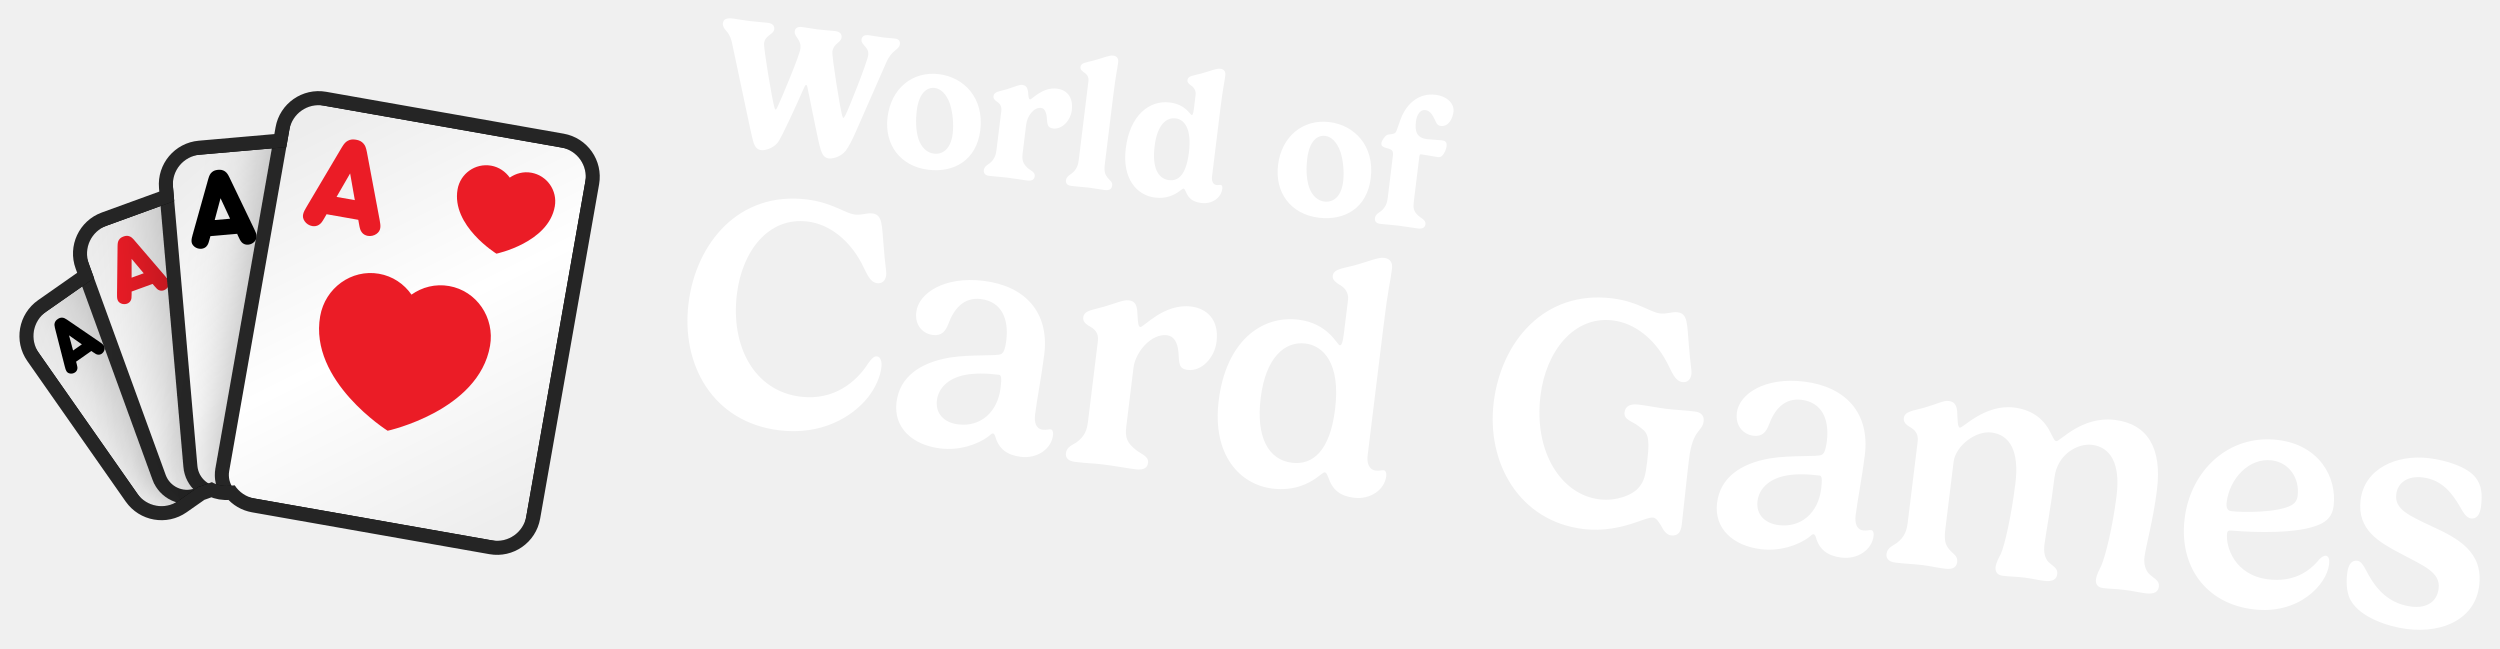
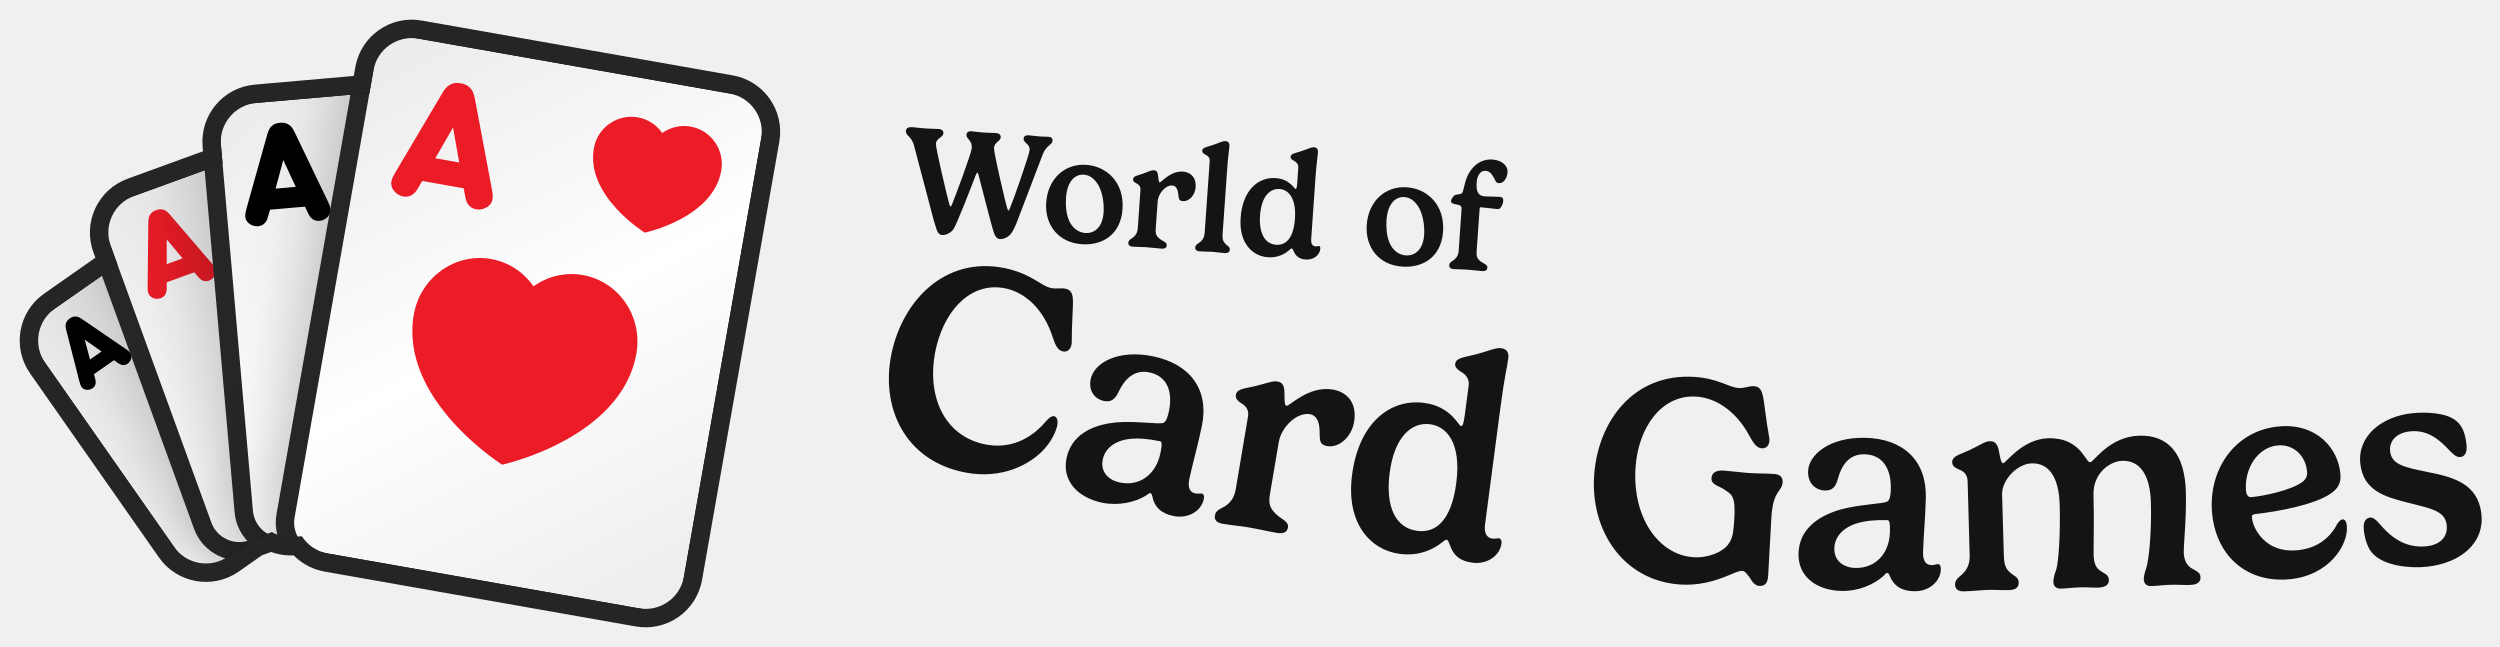
- <svg xmlns="http://www.w3.org/2000/svg" xmlns:xlink="http://www.w3.org/1999/xlink" viewBox="-3.94 -19.35 536.95 139.21" width="536.95" height="139.21">
+ <svg xmlns="http://www.w3.org/2000/svg" xmlns:xlink="http://www.w3.org/1999/xlink" viewBox="-3 -3 409.77 106" width="409.77" height="106">
  <defs>
    <rect id="path-1" x="0" y="0" width="5464" height="1280" />
    <rect id="path-3" x="0" y="0" width="1279.966" height="1280" />
    <path d="M654.667,7.381 L1041.451,230.691 C1067.755,245.877 1076.767,279.512 1061.581,305.816 L747.051,850.597 C731.865,876.902 698.23,885.914 671.926,870.727 L285.142,647.418 C271.344,639.451 262.304,626.408 259.019,612.01 L248.673,609.238 C237.588,606.268 228.207,600.115 221.247,592.027 L200.473,592.025 C198.498,592.025 196.547,591.921 194.626,591.718 L151.468,603.281 C122.13,611.142 91.974,593.731 84.112,564.393 L1.886,257.522 C-5.975,228.183 11.436,198.027 40.774,190.166 L145.477,162.11 L145.477,133.795 C145.477,103.422 170.1,78.799 200.473,78.799 L333.867,78.799 L340.716,53.24 C348.577,23.901 378.734,6.491 408.072,14.352 L563.147,55.903 L579.542,27.511 C594.728,1.207 628.363,-7.806 654.667,7.381 Z" id="path-5" />
    <filter x="-59.0%" y="-44.4%" width="218.0%" height="188.8%" filterUnits="objectBoundingBox" id="filter-7">
      <feOffset dx="0" dy="0" in="SourceAlpha" result="shadowOffsetOuter1" />
      <feGaussianBlur stdDeviation="64" in="shadowOffsetOuter1" result="shadowBlurOuter1" />
      <feColorMatrix values="0 0 0 0 0   0 0 0 0 0   0 0 0 0 0  0 0 0 0.32 0" type="matrix" in="shadowBlurOuter1" result="shadowMatrixOuter1" />
      <feMerge>
        <feMergeNode in="shadowMatrixOuter1" />
        <feMergeNode in="SourceGraphic" />
      </feMerge>
    </filter>
    <linearGradient x1="21.639%" y1="0%" x2="78.361%" y2="100%" id="linearGradient-8">
      <stop stop-color="#EDEDED" offset="0%" />
      <stop stop-color="#FFFFFF" offset="50.295%" />
      <stop stop-color="#EEEEEE" offset="100%" />
    </linearGradient>
    <filter x="-49.2%" y="-37.0%" width="198.3%" height="174.0%" filterUnits="objectBoundingBox" id="filter-9">
      <feOffset dx="0" dy="0" in="SourceAlpha" result="shadowOffsetOuter1" />
      <feGaussianBlur stdDeviation="64" in="shadowOffsetOuter1" result="shadowBlurOuter1" />
      <feColorMatrix values="0 0 0 0 0   0 0 0 0 0   0 0 0 0 0  0 0 0 0.32 0" type="matrix" in="shadowBlurOuter1" result="shadowMatrixOuter1" />
      <feMerge>
        <feMergeNode in="shadowMatrixOuter1" />
        <feMergeNode in="SourceGraphic" />
      </feMerge>
    </filter>
    <linearGradient x1="21.639%" y1="0%" x2="78.361%" y2="100%" id="linearGradient-10">
      <stop stop-color="#EDEDED" offset="0%" />
      <stop stop-color="#FFFFFF" offset="50.295%" />
      <stop stop-color="#EEEEEE" offset="100%" />
    </linearGradient>
    <filter x="-41.0%" y="-30.9%" width="181.9%" height="161.7%" filterUnits="objectBoundingBox" id="filter-11">
      <feOffset dx="0" dy="0" in="SourceAlpha" result="shadowOffsetOuter1" />
      <feGaussianBlur stdDeviation="64" in="shadowOffsetOuter1" result="shadowBlurOuter1" />
      <feColorMatrix values="0 0 0 0 0   0 0 0 0 0   0 0 0 0 0  0 0 0 0.32 0" type="matrix" in="shadowBlurOuter1" result="shadowMatrixOuter1" />
      <feMerge>
        <feMergeNode in="shadowMatrixOuter1" />
        <feMergeNode in="SourceGraphic" />
      </feMerge>
    </filter>
    <linearGradient x1="21.639%" y1="0%" x2="78.361%" y2="100%" id="linearGradient-12">
      <stop stop-color="#EDEDED" offset="0%" />
      <stop stop-color="#FFFFFF" offset="50.295%" />
      <stop stop-color="#EEEEEE" offset="100%" />
    </linearGradient>
    <filter x="-34.1%" y="-25.7%" width="168.3%" height="151.4%" filterUnits="objectBoundingBox" id="filter-13">
      <feOffset dx="0" dy="0" in="SourceAlpha" result="shadowOffsetOuter1" />
      <feGaussianBlur stdDeviation="64" in="shadowOffsetOuter1" result="shadowBlurOuter1" />
      <feColorMatrix values="0 0 0 0 0   0 0 0 0 0   0 0 0 0 0  0 0 0 0.32 0" type="matrix" in="shadowBlurOuter1" result="shadowMatrixOuter1" />
      <feMerge>
        <feMergeNode in="shadowMatrixOuter1" />
        <feMergeNode in="SourceGraphic" />
      </feMerge>
    </filter>
    <linearGradient x1="21.639%" y1="0%" x2="78.361%" y2="100%" id="linearGradient-14">
      <stop stop-color="#EDEDED" offset="0%" />
      <stop stop-color="#FFFFFF" offset="50.295%" />
      <stop stop-color="#EEEEEE" offset="100%" />
    </linearGradient>
  </defs>
  <g transform="translate(-11.594,-23.478) scale(0.11594)">
    <mask id="mask-4" fill="white">
      <use xlink:href="#path-3" />
    </mask>
    <g id="Mask" />
    <g id="Group" stroke-width="1" fill-rule="evenodd" mask="url(#mask-4)">
      <g transform="translate(700.504, 678.0126) rotate(-20) translate(-700.504, -678.0126)translate(166.0272, 238.9585)">
        <g transform="translate(-0, -0)">
          <mask id="mask-6" fill="white">
            <use xlink:href="#path-5" />
          </mask>
          <path stroke="#252525" stroke-width="26" d="M661.167,-3.877 L1047.951,219.432 C1080.473,238.209 1091.616,279.794 1072.839,312.316 L758.31,857.097 C739.533,889.619 697.948,900.762 665.426,881.986 L278.642,658.676 C264.448,650.481 253.966,637.684 248.632,622.685 L245.308,621.795 C234.009,618.767 223.884,612.979 215.705,605.026 L200.473,605.025 C198.91,605.025 197.353,604.972 195.803,604.861 L154.833,615.838 C118.559,625.557 81.275,604.031 71.555,567.758 L-10.671,260.886 C-20.39,224.613 1.136,187.328 37.41,177.609 L132.477,152.135 L132.477,133.795 C132.477,96.242 162.92,65.799 200.473,65.799 L323.892,65.799 L328.159,49.875 C337.879,13.602 375.163,-7.925 411.436,1.795 L556.877,40.764 L568.283,21.011 C587.06,-11.511 628.645,-22.654 661.167,-3.877 Z" />
          <g mask="url(#mask-6)">
            <g transform="translate(-12.346, -20.1207)">
              <g id="small_spade_1" filter="url(#filter-7)" transform="translate(210.9129, 389.3938) rotate(-15) translate(-210.9129, -389.3938)translate(49.8576, 175.5497)">
                <rect id="Background" stroke="#252525" stroke-width="26" fill="url(#linearGradient-8)" x="-13" y="-13" width="348.11" height="453.688" rx="54.996" />
                <path d="M243.897,27.593 C243.897,27.593 294.439,46.921 294.501,83.212 C294.501,98.995 281.209,111.813 264.79,111.831 C259.556,111.836 254.629,110.478 250.35,108.157 L256.538,128.766 L231.229,128.766 L237.404,108.197 C233.153,110.517 228.26,111.881 223.047,111.892 C206.62,111.901 193.284,99.118 193.266,83.326 C193.205,47.045 243.897,27.593 243.897,27.593 Z" id="Spade-small" fill="#000000" />
                <path d="M24.778,103.856 L51.007,34.253 C52.733,29.769 54.044,27.838 56.046,26.251 C58.462,24.32 61.015,23.561 64.605,23.561 C68.194,23.561 70.748,24.32 73.164,26.251 C75.165,27.838 76.477,29.769 78.202,34.253 L104.431,103.856 C106.709,109.926 108.228,114.686 103.603,119.308 C101.463,121.446 98.219,122.895 94.906,122.895 C92.214,122.895 89.798,121.998 88.073,120.412 C86.002,118.549 85.105,116.687 83.31,111.72 L81.861,107.719 L47.349,107.719 L45.899,111.72 C44.105,116.687 43.207,118.549 41.137,120.412 C39.411,121.998 36.995,122.895 34.303,122.895 C30.99,122.895 27.746,121.446 25.606,119.308 C20.982,114.686 22.5,109.926 24.778,103.856 Z M74.544,87.576 L64.605,60.259 L54.665,87.576 L74.544,87.576 Z" id="A" fill="#000000" />
              </g>
              <g id="small_diamond_1" filter="url(#filter-9)" transform="translate(351.0898, 355.5329) rotate(-360) translate(-351.0898, -355.5329)translate(157.8235, 98.9199)">
                <rect id="Background" stroke="#252525" stroke-width="26" fill="url(#linearGradient-10)" x="-13" y="-13" width="412.533" height="539.226" rx="54.996" />
                <polygon id="Diamond-small" fill="#EB1B28" points="300.954 22.074 353.401 93.826 300.954 165.557 248.485 93.826" />
                <path d="M29.802,125.878 L61.277,42.355 C63.348,36.974 64.921,34.657 67.323,32.753 C70.222,30.435 73.287,29.524 77.594,29.524 C81.901,29.524 84.966,30.435 87.865,32.753 C90.267,34.657 91.841,36.974 93.911,42.355 L125.386,125.878 C128.119,133.163 129.942,138.875 124.392,144.421 C121.824,146.987 117.932,148.725 113.956,148.725 C110.725,148.725 107.826,147.649 105.756,145.745 C103.271,143.51 102.194,141.275 100.041,135.315 L98.301,130.514 L56.887,130.514 L55.148,135.315 C52.994,141.275 51.917,143.51 49.432,145.745 C47.362,147.649 44.463,148.725 41.232,148.725 C37.257,148.725 33.364,146.987 30.796,144.421 C25.247,138.875 27.069,133.163 29.802,125.878 Z M89.521,106.343 L77.594,73.562 L65.667,106.343 L89.521,106.343 Z" id="A" fill="#EB1B28" />
              </g>
              <g id="small_clover_1" filter="url(#filter-11)" transform="translate(511.6136, 377.7066) rotate(-345) translate(-511.6136, -377.7066)translate(279.6941, 69.771)">
                <rect id="Background" stroke="#252525" stroke-width="26" fill="url(#linearGradient-12)" x="-13" y="-13" width="489.839" height="641.871" rx="54.996" />
                <path d="M347.866,39.734 C367.599,39.734 383.595,55.536 383.595,75.06 C383.595,84.425 379.905,92.946 373.883,99.274 C378.307,97.333 383.203,96.253 388.353,96.253 C408.072,96.253 424.081,112.082 424.081,131.58 C424.081,151.104 408.072,166.919 388.353,166.919 C372.39,166.919 358.858,156.556 354.282,142.251 C354.334,142.684 354.408,143.092 354.506,143.474 C358.945,160.826 367.798,185.424 367.798,185.424 L328,185.424 C328,185.424 336.827,160.734 341.253,143.474 C341.354,143.079 341.428,142.656 341.479,142.206 C336.916,156.534 323.372,166.919 307.393,166.919 C287.646,166.919 271.677,151.104 271.677,131.58 C271.677,112.082 287.646,96.253 307.393,96.253 C312.539,96.253 317.432,97.331 321.855,99.271 C315.837,92.944 312.15,84.424 312.15,75.06 C312.15,55.536 328.133,39.734 347.866,39.734 Z" id="Clover-small" fill="#000000" />
                <path d="M28.576,146.475 L66.345,46.247 C68.83,39.79 70.719,37.009 73.601,34.724 C77.08,31.943 80.758,30.85 85.926,30.85 C91.095,30.85 94.772,31.943 98.251,34.724 C101.133,37.009 103.022,39.79 105.507,46.247 L143.276,146.475 C146.556,155.216 148.743,162.07 142.084,168.726 C139.003,171.805 134.331,173.891 129.56,173.891 C125.684,173.891 122.205,172.6 119.72,170.315 C116.738,167.633 115.446,164.951 112.862,157.799 L110.775,152.038 L61.078,152.038 L58.99,157.799 C56.406,164.951 55.114,167.633 52.132,170.315 C49.647,172.6 46.168,173.891 42.292,173.891 C37.521,173.891 32.85,171.805 29.768,168.726 C23.109,162.07 25.296,155.216 28.576,146.475 Z M100.239,123.032 L85.926,83.696 L71.613,123.032 L100.239,123.032 Z" id="A" fill="#000000" />
              </g>
              <g id="small_heart_1" filter="url(#filter-13)" transform="translate(675.6425, 459.1748) rotate(-330) translate(-675.6425, -459.1748)translate(397.3371, 89.6494)">
                <rect id="Background" stroke="#252525" stroke-width="26" fill="url(#linearGradient-14)" x="-13" y="-13" width="582.611" height="765.051" rx="54.996" />
                <path d="M341.635,288.824 C315.976,288.845 292.736,299.456 275.815,316.611 C258.851,299.507 235.579,288.948 209.909,288.989 C158.08,289.041 116.117,332.207 116.16,385.365 C116.309,507.485 276.113,572.616 276.113,572.616 C276.113,572.616 435.789,507.092 435.619,384.932 C435.544,331.774 393.497,288.752 341.635,288.824" id="Heart-big" fill="#EB1B28" />
                <path d="M417.458,71.521 C407.751,61.933 394.392,55.711 379.689,55.711 C350.027,55.745 325.983,79.908 326.015,109.677 C326.095,178.084 417.593,214.563 417.593,214.563 C417.593,214.563 508.981,177.883 508.901,109.459 C508.854,79.674 484.777,55.594 455.084,55.627 C440.412,55.627 427.165,61.899 417.458,71.521 Z" id="Heart-small" fill="#EB1B28" />
                <path d="M56.059,190.564 L101.383,70.289 C104.365,62.541 106.631,59.203 110.09,56.462 C114.264,53.124 118.677,51.813 124.88,51.813 C131.082,51.813 135.495,53.124 139.67,56.462 C143.129,59.203 145.395,62.541 148.377,70.289 L193.701,190.564 C197.637,201.054 200.261,209.278 192.269,217.265 C188.572,220.96 182.966,223.464 177.241,223.464 C172.589,223.464 168.415,221.914 165.433,219.172 C161.855,215.954 160.304,212.735 157.203,204.153 L154.698,197.239 L95.061,197.239 L92.556,204.153 C89.455,212.735 87.905,215.954 84.327,219.172 C81.345,221.914 77.17,223.464 72.518,223.464 C66.793,223.464 61.187,220.96 57.49,217.265 C49.499,209.278 52.123,201.054 56.059,190.564 Z M142.055,162.432 L124.88,115.228 L107.704,162.432 L142.055,162.432 Z" id="A" fill="#EB1B28" />
              </g>
            </g>
          </g>
        </g>
      </g>
    </g>
  </g>
-   <path fill="#ffffff" d="M168.66 -0.3C168.88 -0.83 169.07 -1.14 169.21 -1.12C169.31 -1.11 169.42 -0.94 169.48 -0.58C170.14 2.36 171.74 11.04 172.35 12.85C172.69 13.9 173.12 14.57 174.08 14.68C174.66 14.76 176.55 14.49 177.71 13.02C178.32 12.23 179.23 10.46 179.87 8.96L186.39 -5.88C187.61 -8.75 189.18 -8.56 189.34 -9.88C189.43 -10.54 189.05 -10.98 188.29 -11.07C187.51 -11.17 186.74 -11.18 185.96 -11.28C185.11 -11.38 183.45 -11.69 182.69 -11.78C181.58 -11.92 181.17 -11.47 181.1 -10.85C180.95 -9.67 182.76 -9.27 182.54 -7.52C182.38 -6.16 178.51 3.65 177.65 5.36C177.44 5.75 177.29 5.98 177.2 5.97C177.12 5.96 177.04 5.8 176.94 5.47C176.46 3.79 174.71 -7.22 174.84 -8.27C175.06 -10.01 176.67 -10.15 176.81 -11.3C176.91 -12.1 176.38 -12.56 175.4 -12.68C174.39 -12.8 173.18 -12.85 171.62 -13.04C170.77 -13.15 169.11 -13.45 168.33 -13.54C167.24 -13.68 166.83 -13.23 166.75 -12.61C166.61 -11.43 168.22 -10.89 167.97 -8.89C167.79 -7.41 163.78 2.13 163.04 3.64C162.93 3.9 162.76 4.2 162.64 4.18C162.56 4.18 162.47 3.99 162.41 3.78C161.88 2.04 160.04 -9.04 160.17 -10.05C160.39 -11.84 162.21 -11.89 162.35 -13.07C162.44 -13.79 162.01 -14.32 160.98 -14.45C159.95 -14.57 158.54 -14.65 156.93 -14.85C155.29 -15.05 154.49 -15.24 153.56 -15.36C152.16 -15.53 151.44 -15.3 151.32 -14.31C151.24 -13.69 151.7 -13.1 152.05 -12.72C152.85 -11.81 153.14 -10.87 153.31 -10L157.16 8.17C157.43 9.48 157.81 10.91 157.85 11.07C158.15 12.12 158.62 12.79 159.58 12.9C160.14 12.97 161.97 12.7 163.14 11.23C163.93 10.2 167.12 3.22 168.66 -0.3ZM196.83 -0.46C198.15 -0.29 199.37 0.88 200.11 3.02C200.69 4.85 200.92 7.37 200.68 9.35C200.26 12.77 198.42 13.87 196.64 13.65C195.26 13.48 193.98 12.43 193.33 10.5C192.73 8.63 192.73 6.28 192.95 4.47C193.42 0.61 195.14 -0.66 196.83 -0.46ZM186.69 5.8C185.97 11.65 189.36 16.36 195.44 17.11C200.9 17.78 205.81 15.11 206.61 8.6C207.45 1.7 203.11 -2.76 197.73 -3.42C192.07 -4.12 187.45 -0.37 186.69 5.8ZM219.68 3.83C220.36 3.91 220.78 4.66 220.89 5.91C221.01 7.29 220.97 8.09 222.26 8.25C224.18 8.49 226 6.5 226.26 4.36C226.64 1.27 224.97 -0.08 223.07 -0.31C219.94 -0.7 217.71 2.05 217.28 2C216.95 1.96 216.93 1.14 216.87 0.37C216.72 -0.66 216.35 -1.02 215.63 -1.11C214.95 -1.19 214.37 -0.83 212.34 -0.19C210.79 0.27 209.56 0.3 209.44 1.29C209.37 1.81 209.69 2.11 210.07 2.41C210.62 2.74 211.26 3.29 211.13 4.42L210.09 12.81C209.97 13.8 209.73 14.8 208.66 15.69C208.24 16.02 207.47 16.36 207.37 17.19C207.3 17.78 207.55 18.3 208.5 18.42C210.15 18.62 210.98 18.62 212.3 18.79C214.23 19.02 215.53 19.28 216.66 19.42C217.81 19.56 218.22 19.14 218.3 18.48C218.41 17.58 217.32 17.25 216.74 16.69C215.75 15.74 215.52 15.06 215.71 13.52L216.46 7.42C216.69 5.53 218.13 3.64 219.68 3.83ZM236.22 -5.98C236.32 -6.87 235.89 -7.32 235.13 -7.41C234.27 -7.52 233.03 -6.9 231.04 -6.38C229.46 -5.94 228.24 -5.91 228.12 -4.98C228.06 -4.45 228.42 -4.15 228.79 -3.87C229.34 -3.53 229.96 -2.94 229.84 -1.97L227.76 14.98C227.64 15.97 227.4 16.97 226.3 17.86C225.91 18.19 225.12 18.52 225.01 19.36C224.94 19.94 225.19 20.47 226.15 20.58C227.55 20.76 228.67 20.8 229.95 20.95C230.96 21.08 232.29 21.34 233.3 21.46C234.43 21.6 234.85 21.18 234.93 20.52C235.04 19.64 234.4 19.43 233.91 18.77C233.4 18.1 233.16 17.48 233.35 15.94L235.14 1.37C235.76 -3.71 235.96 -3.92 236.22 -5.98ZM247.15 19.34C244.74 19.04 243.49 16.58 244.04 12.11C244.61 7.44 246.54 5.83 248.58 6.08C250.35 6.29 252.06 8.14 251.42 13.37C250.82 18.25 249.12 19.58 247.15 19.34ZM254.11 24.25C256.34 24.53 258.34 23.2 258.59 21.15C258.65 20.71 258.49 20.39 258.27 20.37C258 20.33 257.77 20.44 257.36 20.39C256.51 20.29 256.28 19.39 256.37 18.63L258.15 4.19C258.77 -0.88 258.97 -1.09 259.23 -3.15C259.34 -4.05 258.9 -4.49 258.14 -4.59C257.29 -4.69 256.01 -4.08 254.03 -3.55C252.44 -3.12 251.21 -3.09 251.1 -2.16C251.03 -1.63 251.43 -1.33 251.81 -1.04C252.36 -0.7 252.98 -0.01 252.85 1.04L252.51 3.84C252.35 5.14 252.2 5.4 252.01 5.37C251.69 5.33 250.75 3.09 247.31 2.66C242.86 2.12 238.72 5.46 237.85 12.53C237.05 19.06 240.24 22.61 244.15 23.09C246.67 23.4 248.35 22.46 249.3 21.77C249.8 21.42 250.09 21.14 250.26 21.16C250.5 21.19 250.58 21.51 250.75 21.83C251.39 23.37 252.36 24.04 254.11 24.25ZM280.7 9.84C282.02 10 283.23 11.18 283.98 13.32C284.56 15.15 284.79 17.66 284.54 19.65C284.12 23.07 282.29 24.16 280.5 23.94C279.12 23.77 277.85 22.73 277.2 20.8C276.6 18.93 276.59 16.58 276.82 14.77C277.29 10.9 279 9.63 280.7 9.84ZM270.56 16.09C269.84 21.94 273.22 26.66 279.31 27.41C284.77 28.08 289.68 25.41 290.47 18.89C291.32 11.99 286.98 7.53 281.59 6.87C275.94 6.18 271.31 9.93 270.56 16.09ZM300.91 14.24C300.96 13.81 301.15 13.77 301.26 13.79C301.92 13.87 304.39 14.33 304.86 14.39C305.23 14.43 305.49 14.35 305.67 14.21C306.28 13.75 306.69 12.68 306.76 12.04C306.87 11.14 306.4 10.87 305.77 10.79C305.27 10.73 303.23 10.62 302.53 10.53C300.31 10.26 299.92 8.83 300.18 6.73C300.35 5.31 301.08 4.16 302.19 4.29C303.3 4.43 303.77 5.45 304.26 6.4C304.54 7.01 304.7 7.6 305.5 7.7C307.19 7.91 308.07 6.1 308.24 4.66C308.44 3.09 307.09 1.34 304.37 1.01C300.91 0.58 298.47 2.77 297.22 5.44C296.57 6.84 296.1 8.89 295.73 9.18C295.17 9.59 294.42 9.42 293.94 9.65C293.49 9.91 292.83 10.82 292.75 11.42C292.67 12.14 293.33 12.32 294.42 12.61C295.03 12.81 295.34 13.16 295.24 13.96L294.12 23.13C294 24.12 293.74 25.11 292.66 26.01C292.24 26.33 291.47 26.67 291.37 27.51C291.3 28.09 291.55 28.61 292.5 28.73C293.88 28.9 295.04 28.94 296.3 29.1C298.25 29.34 299.46 29.59 300.57 29.72C301.71 29.86 302.14 29.44 302.22 28.78C302.33 27.89 301.24 27.5 300.65 26.95C299.66 26 299.54 25.37 299.73 23.84Z" />
-   <path fill="#ffffff" d="M143.94 45.81C142.32 58.96 149.12 71.31 163.42 73.07C172.41 74.17 179.05 70.3 182.5 65.97C184.18 63.82 185.14 61.47 185.37 59.52C185.49 58.55 185.3 57.3 184.43 57.19C183.73 57.1 183.11 57.87 182.51 58.72C180.07 62.54 175.29 66.74 168 65.85C158.08 64.63 152.95 55.05 154.33 43.81C155.47 34.54 161.12 27.2 169.52 28.23C174.24 28.81 178.47 32.22 181.11 37.19C182.22 39.3 182.82 41.28 184.49 41.48C185.39 41.59 186.23 41.06 186.39 39.78C186.5 38.88 186.15 37.71 185.84 33.37C185.45 29.09 185.66 26.76 183.44 26.49C182.23 26.34 181.13 26.91 179.68 26.73C177.42 26.45 174.88 24.17 169.36 23.49C154.79 21.7 145.53 32.82 143.94 45.81ZM210.97 63.94C210.32 69.25 206.59 72.38 201.87 71.8C198.88 71.44 196.94 69.51 197.29 66.63C197.59 64.16 199.52 61.93 203.35 61.17C205.41 60.79 207.77 60.79 210.65 61.15C211.1 61.2 211.23 61.85 210.97 63.94ZM200.04 57.45C193.67 58.54 189.28 61.59 188.61 67.04C187.93 72.59 192.13 76.24 197.99 76.96C201.95 77.45 205.9 76.24 208.43 74.33C208.74 74.09 209.07 73.71 209.31 73.74C209.56 73.77 209.73 74.07 209.83 74.4C210.56 77.06 212.37 78.41 215.32 78.77C218.79 79.2 221.86 77.11 222.23 74.13C222.33 73.33 222.03 72.9 221.75 72.87C221.23 72.81 220.85 73.04 220.01 72.94C218.49 72.75 218.18 71.23 218.37 69.71C218.76 66.55 219.79 61.25 220.35 56.74C221.45 47.75 216.27 42.07 207.31 40.97C198.81 39.93 193.35 43.66 192.86 47.65C192.48 50.71 194.46 52.36 196.41 52.6C198.31 52.83 199.15 51.81 199.77 50.16C200.93 47.06 203.01 44.43 206.72 44.88C211.31 45.45 212.74 49.29 212.19 53.76C211.92 55.95 211.5 56.46 211.09 56.69C210.18 57.18 204.71 56.72 200.04 57.45ZM246.71 52.65C248.2 52.83 249.02 54.23 249.17 56.4C249.36 58.61 249.14 59.85 251.15 60.1C254.17 60.47 256.93 57.46 257.35 54.06C257.96 49.13 255.06 46.87 251.91 46.49C246.04 45.76 241.7 50.97 240.97 50.89C240.38 50.81 240.46 49.03 240.31 47.35C240.15 45.82 239.58 45.29 238.5 45.16C237.36 45.02 236.15 45.64 233.12 46.54C230.75 47.23 228.91 47.29 228.72 48.82C228.62 49.65 229.19 50.18 229.87 50.61C231.03 51.21 232.09 52.05 231.87 53.85L229.74 71.17C229.53 72.94 229.07 74.4 227.18 75.72C226.45 76.19 225.16 76.64 225 77.95C224.89 78.82 225.29 79.65 226.95 79.85C229.83 80.2 230.76 80.14 232.91 80.4C235.86 80.77 238.16 81.23 240 81.45C241.88 81.68 242.52 81.02 242.64 80.02C242.82 78.59 240.94 78.08 239.96 77.22C238.19 75.8 237.66 74.68 237.96 72.29L239.51 59.65C239.94 56.15 243.41 52.24 246.71 52.65ZM273.54 80.04C268.33 79.4 265.82 74.3 266.83 66.14C267.9 57.36 272.06 53.89 276.44 54.43C280.22 54.89 284.03 58.57 282.81 68.53C281.69 77.66 277.91 80.58 273.54 80.04ZM286.88 87.56C290.32 87.98 293.43 85.9 293.8 82.91C293.89 82.12 293.56 81.69 293.28 81.65C292.76 81.59 292.41 81.83 291.55 81.72C290.02 81.53 289.61 80 289.8 78.48L293.26 50.29C294.25 42.17 294.68 41.31 295.03 38.39C295.21 36.94 294.57 36.19 293.32 36.03C291.96 35.87 290.08 36.83 286.66 37.72C284.3 38.34 282.49 38.44 282.31 39.9C282.21 40.73 282.92 41.24 283.6 41.71C284.76 42.31 285.79 43.39 285.59 45.05L284.7 52.27C284.43 54.43 284.17 54.85 283.82 54.81C283.23 54.74 281.37 50.1 274.95 49.31C266.93 48.33 259.36 54.06 257.81 66.69C256.38 78.35 262.32 84.72 269.37 85.59C274.06 86.16 277.19 84.47 278.93 83.2C279.82 82.57 280.3 82.07 280.61 82.11C280.96 82.15 281.11 82.62 281.33 83.14C282.28 86.01 284.04 87.21 286.88 87.56ZM336.09 94.27C340.53 94.82 344.42 93.85 347.1 92.95C348.93 92.36 350.28 91.72 351.15 91.82C351.81 91.9 352.34 92.78 352.87 93.62C353.49 94.89 354.18 95.54 354.94 95.64C356.54 95.83 357.08 94.88 357.28 93.25C357.54 91.13 358.39 82.78 358.83 79.24C359.62 72.75 361.68 73.46 361.97 71.13C362.1 70.06 361.54 69.21 360.11 69.04C357.72 68.74 356.07 68.72 353.88 68.45C352.28 68.25 349.81 67.77 348 67.55C346.13 67.32 345.13 67.94 344.98 69.19C344.77 70.89 346.75 71.13 347.96 72.16C349.6 73.42 350.6 73.61 349.85 79.72C349.47 82.84 349.19 83.97 348.07 85.32C346.74 86.98 343.19 88.34 339.58 87.9C331.39 86.9 325.43 77.74 326.93 65.6C328.08 56.16 334.07 48.44 342.47 49.47C347.19 50.05 351.42 53.45 354.05 58.43C355.17 60.54 355.77 62.51 357.44 62.72C358.34 62.83 359.18 62.3 359.34 61.01C359.45 60.11 359.1 58.94 358.78 54.61C358.39 50.33 358.61 48 356.39 47.72C355.17 47.57 354.08 48.14 352.62 47.97C350.37 47.69 347.83 45.4 342.31 44.73C327.73 42.94 318.48 54.06 316.88 67.04C315.27 80.19 322.48 92.6 336.09 94.27ZM387.22 85.58C386.57 90.89 382.83 94.02 378.11 93.44C375.13 93.08 373.18 91.15 373.54 88.27C373.84 85.8 375.77 83.57 379.6 82.81C381.65 82.43 384.01 82.43 386.89 82.79C387.34 82.84 387.47 83.49 387.22 85.58ZM376.28 79.09C369.91 80.18 365.52 83.23 364.85 88.68C364.17 94.23 368.37 97.88 374.24 98.6C378.2 99.09 382.15 97.88 384.67 95.97C384.98 95.73 385.31 95.35 385.56 95.38C385.8 95.41 385.97 95.71 386.07 96.04C386.8 98.7 388.61 100.05 391.56 100.41C395.03 100.84 398.11 98.75 398.47 95.77C398.57 94.97 398.27 94.54 397.99 94.51C397.47 94.45 397.09 94.68 396.26 94.58C394.73 94.39 394.43 92.87 394.61 91.35C395 88.19 396.04 82.89 396.59 78.38C397.7 69.39 392.51 63.71 383.56 62.61C375.05 61.57 369.59 65.3 369.1 69.29C368.73 72.35 370.71 74 372.65 74.24C374.56 74.47 375.39 73.45 376.02 71.8C377.17 68.7 379.26 66.07 382.97 66.52C387.55 67.09 388.98 70.93 388.43 75.4C388.16 77.59 387.75 78.1 387.33 78.33C386.43 78.82 380.95 78.36 376.28 79.09ZM437.72 75.4C437.27 75.34 437.04 74.64 436.44 73.51C434.86 70.29 432.11 68.61 428.64 68.18C422.42 67.42 417.67 72.58 417.01 72.5C416.45 72.43 416.53 70.64 416.42 68.97C416.26 67.44 415.65 66.91 414.61 66.78C413.47 66.64 412.47 67.29 409.43 68.19C407.06 68.88 405.15 68.93 404.96 70.46C404.85 71.36 405.53 71.9 406.15 72.29C407.2 72.88 408.16 73.67 407.94 75.47L405.81 92.79C405.6 94.56 405.17 96.02 403.35 97.35C402.66 97.83 401.41 98.28 401.25 99.59C401.14 100.46 401.53 101.29 403.13 101.48C405.28 101.75 407 101.78 408.98 102.02C410.68 102.23 412.05 102.58 413.85 102.8C415.66 103.02 416.3 102.36 416.43 101.35C416.59 100 415.54 99.66 414.71 98.64C413.85 97.62 413.59 96.6 413.89 94.21L415.65 79.87C416.08 76.37 420.42 73.13 423.75 73.54C427.78 74.03 429.77 77.59 428.93 84.43C428.1 91.23 426.67 97.64 425.8 99.61C425.47 100.24 424.81 101.36 424.67 102.47C424.57 103.34 424.92 104.16 426.24 104.32C427.98 104.53 428.76 104.45 430.88 104.71C432.65 104.93 433.57 105.22 435.13 105.41C436.97 105.64 437.78 105.03 437.91 103.99C438.07 102.67 437.09 102.37 436.05 101.37C435.14 100.44 435 99.02 435.16 97.66C435.44 95.37 436.55 89.55 437.33 83.17C437.94 78.21 442.32 75.82 445.37 76.19C449.4 76.69 451.5 80.26 450.66 87.1C449.82 93.9 448.23 100.29 447.32 102.26C447.03 102.89 446.36 104.01 446.23 105.12C446.12 105.99 446.48 106.8 447.76 106.96C449.53 107.18 450.32 107.1 452.43 107.36C454.17 107.57 455.43 107.9 456.96 108.09C458.8 108.32 459.61 107.71 459.74 106.67C459.9 105.35 458.88 105.05 457.77 104.03C456.79 103.14 456.48 101.66 456.65 100.3C456.93 98.01 458.56 92.19 459.34 85.8C460.44 76.88 457.3 71.7 450.29 70.84C443.14 69.97 438.52 75.49 437.72 75.4ZM489.55 87.15C489.43 88.12 488.96 88.77 488.09 89.23C485.2 90.74 477.9 90.76 475.26 90.43C474.43 90.33 474.16 89.63 474.3 88.55C474.93 83.42 479.11 78.93 484 79.53C487.64 79.97 490.02 83.26 489.55 87.15ZM494.18 93.32C495.81 92.64 497.01 91.52 497.27 89.37C498.04 83.08 494.13 76.23 485.35 75.15C474.69 73.84 466.53 81.79 465.28 91.99C464.02 102.19 469.73 110.26 480 111.52C489.89 112.73 495.78 106.13 496.29 101.93C496.45 100.68 496.17 100.08 495.61 100.01C495.2 99.96 494.66 100.32 494.22 100.76C492.01 103.52 488.53 105.73 483.22 105.08C476.04 104.2 474.04 98.1 474.4 95.15C474.46 94.67 474.72 94.56 475.38 94.61C480.44 95.05 489.74 95.31 494.18 93.32ZM517.81 79.06C510.76 78.2 503.9 81.3 503.07 88.03C502.28 94.49 507.13 97.13 511.53 99.47C516.52 102.16 520.27 103.5 519.83 107.07C519.49 109.82 517.37 111.35 514 110.94C508.27 110.23 505.73 105.98 504.25 103.15C503.68 102.03 503.11 101.18 502.38 101.09C501.17 100.94 500.43 101.84 500.19 103.78C499.88 106.28 500.21 108.43 501.01 109.7C503.04 113.22 508.89 115.24 513.02 115.75C521.07 116.74 527.69 113.36 528.54 106.45C529.43 99.2 524.04 96.28 518.34 93.68C513.38 91.34 510.33 90.02 510.73 86.79C511.02 84.4 513.09 82.78 516.42 83.19C520.76 83.72 522.87 86.91 524.24 89.19C525.09 90.6 525.68 91.87 526.82 92.01C527.9 92.14 528.71 91.29 528.93 89.45C529.27 86.74 529.04 84.88 527.82 83.29C526.01 80.85 521.21 79.48 517.81 79.06Z" />
+   <path fill="#141414" d="M156.9 25.78C157.02 25.47 157.13 25.3 157.19 25.3C157.26 25.3 157.32 25.41 157.37 25.6C157.84 27.34 159.58 34.31 159.95 35.27C160.17 35.82 160.42 36.16 160.92 36.19C161.23 36.22 162.21 36.03 162.79 35.2C163.11 34.75 163.55 33.78 163.86 32.93L167.9 22.34C168.5 20.75 169.46 20.82 169.52 20.05C169.54 19.69 169.32 19.45 168.89 19.42C168.47 19.39 167.92 19.4 167.48 19.37C167.01 19.34 166.04 19.21 165.63 19.18C165.02 19.14 164.8 19.39 164.78 19.73C164.73 20.46 165.83 20.54 165.76 21.6C165.7 22.42 163 30.09 162.54 31.12C162.42 31.36 162.34 31.52 162.28 31.52C162.24 31.52 162.2 31.43 162.13 31.26C161.82 30.37 159.87 21.95 159.92 21.27C159.99 20.25 160.98 20.19 161.02 19.52C161.06 19.05 160.72 18.84 160.19 18.8C159.64 18.76 158.97 18.78 158.12 18.72C157.66 18.68 156.67 18.55 156.24 18.52C155.67 18.48 155.44 18.74 155.41 19.07C155.36 19.79 156.37 19.99 156.28 21.25C156.22 22.19 153.41 29.63 153.05 30.48C152.99 30.62 152.88 30.86 152.8 30.86C152.75 30.85 152.69 30.75 152.66 30.65C152.33 29.7 150.36 21.21 150.4 20.59C150.47 19.58 151.58 19.55 151.63 18.86C151.66 18.46 151.42 18.18 150.83 18.14C150.28 18.11 149.42 18.11 148.51 18.04C147.63 17.98 147.18 17.89 146.68 17.85C145.9 17.8 145.52 17.95 145.48 18.48C145.46 18.84 145.73 19.16 145.93 19.33C146.42 19.79 146.67 20.32 146.82 20.88L150.03 33.04C150.22 33.71 150.47 34.53 150.51 34.61C150.69 35.14 150.97 35.5 151.47 35.53C151.77 35.55 152.72 35.37 153.3 34.54C153.78 33.84 156.19 27.67 156.9 25.78ZM174.68 25.63C175.69 25.7 176.68 26.45 177.3 27.89C177.76 28.99 177.98 30.51 177.89 31.82C177.72 34.34 176.32 35.29 174.87 35.19C173.85 35.12 172.78 34.48 172.18 33.05C171.71 31.89 171.65 30.47 171.73 29.39C171.92 26.68 173.23 25.52 174.68 25.63ZM168.48 30.19C168.22 33.9 170.49 36.76 174.32 37.03C177.74 37.27 180.71 35.41 180.99 31.28C181.3 26.94 178.45 24.26 175.06 24.02C171.52 23.77 168.75 26.3 168.48 30.19ZM189.17 27.41C189.7 27.45 190.02 27.93 190.11 28.7C190.22 29.48 190.17 29.92 190.88 29.97C191.96 30.05 192.89 28.93 192.97 27.71C193.1 25.96 192.03 25.21 190.9 25.13C188.81 24.98 187.36 26.91 187.1 26.89C186.89 26.88 186.89 26.24 186.8 25.65C186.72 25.11 186.51 24.93 186.12 24.91C185.71 24.88 185.3 25.12 184.24 25.5C183.41 25.79 182.76 25.84 182.72 26.39C182.7 26.68 182.91 26.86 183.16 27C183.58 27.2 183.97 27.47 183.93 28.12L183.5 34.3C183.45 34.93 183.32 35.46 182.67 35.96C182.42 36.14 181.97 36.32 181.94 36.79C181.92 37.1 182.07 37.39 182.67 37.43C183.7 37.5 184.02 37.46 184.79 37.51C185.84 37.59 186.67 37.71 187.33 37.75C188 37.8 188.21 37.55 188.24 37.2C188.27 36.69 187.6 36.54 187.23 36.25C186.58 35.78 186.37 35.4 186.43 34.54L186.75 30.03C186.83 28.78 187.99 27.33 189.17 27.41ZM198.51 20.93C198.55 20.41 198.31 20.16 197.86 20.13C197.38 20.09 196.75 20.47 195.56 20.85C194.73 21.11 194.09 21.18 194.05 21.7C194.03 22 194.27 22.17 194.52 22.32C194.94 22.51 195.32 22.82 195.28 23.39L194.46 35.07C194.42 35.7 194.28 36.22 193.64 36.73C193.39 36.91 192.94 37.09 192.91 37.56C192.89 37.87 193.04 38.15 193.63 38.2C194.43 38.25 195.01 38.23 195.76 38.28C196.36 38.32 197.12 38.44 197.66 38.48C198.33 38.52 198.55 38.28 198.57 37.92C198.61 37.43 198.2 37.33 197.88 36.99C197.53 36.64 197.33 36.27 197.39 35.42L198.11 25.18C198.31 22.29 198.44 21.97 198.51 20.93ZM206.17 37.12C204.31 36.99 203.33 35.22 203.53 32.31C203.75 29.18 205.16 27.87 206.73 27.98C208.08 28.07 209.5 29.31 209.25 32.86C209.02 36.12 207.73 37.23 206.17 37.12ZM211.05 39.54C212.27 39.62 213.34 38.83 213.41 37.76C213.43 37.48 213.31 37.33 213.21 37.32C213.02 37.31 212.9 37.4 212.59 37.38C212.05 37.34 211.87 36.81 211.91 36.26L212.61 26.2C212.82 23.3 212.95 22.99 213.02 21.94C213.06 21.42 212.82 21.17 212.37 21.14C211.89 21.11 211.24 21.48 210.04 21.86C209.21 22.13 208.57 22.19 208.54 22.71C208.52 23.01 208.78 23.18 209.03 23.33C209.45 23.53 209.84 23.89 209.8 24.48L209.62 27.06C209.56 27.83 209.48 27.98 209.35 27.98C209.14 27.96 208.4 26.35 206.1 26.19C203.24 25.99 200.66 28.17 200.35 32.68C200.05 36.84 202.28 38.99 204.8 39.16C206.47 39.28 207.55 38.62 208.14 38.14C208.45 37.9 208.61 37.71 208.72 37.72C208.84 37.73 208.91 37.89 209 38.07C209.39 39.07 210.03 39.47 211.05 39.54ZM227.21 29.3C228.23 29.37 229.21 30.12 229.83 31.56C230.29 32.67 230.52 34.19 230.43 35.49C230.25 38.02 228.85 38.96 227.4 38.86C226.39 38.79 225.31 38.16 224.72 36.72C224.25 35.57 224.19 34.14 224.26 33.07C224.45 30.35 225.76 29.2 227.21 29.3ZM221.02 33.86C220.76 37.58 223.02 40.44 226.85 40.7C230.27 40.94 233.24 39.08 233.53 34.96C233.83 30.61 230.98 27.93 227.6 27.7C224.06 27.45 221.29 29.97 221.02 33.86ZM239.52 31.27C239.53 31 239.65 30.97 239.72 30.97C240.14 31 242.12 31.25 242.42 31.27C242.6 31.28 242.75 31.25 242.86 31.15C243.17 30.88 243.37 30.3 243.39 29.93C243.43 29.46 243.18 29.28 242.78 29.26C242.46 29.23 240.84 29.22 240.4 29.19C239.24 29.11 238.93 28.38 239.04 26.89C239.12 25.75 239.65 24.94 240.49 25C241.22 25.05 241.57 25.61 241.9 26.21C242.1 26.58 242.17 26.98 242.64 27.02C243.56 27.08 244.04 26.09 244.1 25.19C244.17 24.25 243.25 23.26 241.64 23.15C239.56 23 238.09 24.42 237.4 26.15C237.03 27.09 236.87 28.36 236.66 28.62C236.35 28.93 235.84 28.82 235.51 28.95C235.27 29.08 234.87 29.56 234.84 29.93C234.81 30.37 235.24 30.42 236.08 30.58C236.43 30.67 236.59 30.86 236.56 31.27L236.1 37.98C236.05 38.61 235.92 39.13 235.27 39.64C235.02 39.82 234.57 40 234.54 40.47C234.52 40.78 234.67 41.06 235.27 41.11C236.05 41.16 236.68 41.14 237.39 41.19C238.44 41.27 239.22 41.38 239.89 41.43C240.56 41.48 240.77 41.23 240.8 40.87C240.83 40.36 240.16 40.19 239.78 39.92C239.14 39.44 238.97 39.07 239.03 38.22Z" />
+   <path fill="#141414" d="M143.32 54.11C141.12 62.9 144.69 71.84 154.23 74.23C160.24 75.74 165.06 73.67 167.77 71.02C169.08 69.7 169.93 68.19 170.26 66.89C170.42 66.25 170.39 65.38 169.81 65.23C169.35 65.12 168.86 65.58 168.38 66.11C166.41 68.49 162.82 70.94 157.95 69.72C151.32 68.06 148.65 61.14 150.53 53.63C152.08 47.44 156.53 42.94 162.14 44.35C165.29 45.14 167.87 47.8 169.24 51.4C169.82 52.92 170.06 54.31 171.17 54.59C171.77 54.74 172.39 54.45 172.6 53.59C172.75 52.99 172.61 52.17 172.77 49.2C172.86 46.27 173.2 44.71 171.72 44.34C170.91 44.13 170.12 44.43 169.15 44.18C167.64 43.81 166.11 42.05 162.43 41.12C152.7 38.68 145.49 45.45 143.32 54.11ZM187.21 71.24C186.48 74.82 183.76 76.75 180.58 76.09C178.57 75.68 177.35 74.26 177.75 72.32C178.09 70.66 179.53 69.25 182.17 68.94C183.59 68.79 185.2 68.92 187.14 69.32C187.45 69.38 187.5 69.83 187.21 71.24ZM180.12 66.22C175.73 66.61 172.57 68.45 171.81 72.12C171.05 75.87 173.71 78.58 177.66 79.4C180.33 79.94 183.08 79.34 184.91 78.18C185.13 78.03 185.38 77.79 185.54 77.82C185.71 77.85 185.81 78.07 185.86 78.3C186.21 80.15 187.37 81.17 189.36 81.58C191.7 82.06 193.9 80.81 194.32 78.79C194.43 78.26 194.25 77.95 194.06 77.91C193.71 77.84 193.44 77.98 192.87 77.86C191.84 77.65 191.72 76.6 191.93 75.57C192.37 73.44 193.37 69.89 193.99 66.85C195.24 60.79 192.01 56.64 185.98 55.4C180.25 54.23 176.32 56.47 175.77 59.16C175.35 61.22 176.61 62.45 177.92 62.72C179.2 62.98 179.82 62.33 180.34 61.24C181.3 59.2 182.86 57.52 185.37 58.03C188.45 58.67 189.22 61.36 188.6 64.38C188.29 65.85 187.98 66.18 187.69 66.31C187.04 66.6 183.34 65.98 180.12 66.22ZM211.73 64.89C212.74 65.07 213.25 66.05 213.29 67.53C213.35 69.04 213.16 69.88 214.53 70.12C216.58 70.46 218.56 68.49 218.94 66.19C219.51 62.84 217.6 61.21 215.46 60.85C211.48 60.18 208.36 63.6 207.87 63.52C207.46 63.45 207.57 62.23 207.52 61.08C207.46 60.03 207.09 59.65 206.36 59.53C205.58 59.4 204.74 59.79 202.64 60.31C201 60.71 199.74 60.69 199.57 61.73C199.47 62.29 199.84 62.67 200.3 62.99C201.07 63.43 201.77 64.04 201.56 65.26L199.58 77.01C199.37 78.21 199.02 79.2 197.69 80.04C197.17 80.34 196.28 80.6 196.13 81.49C196.03 82.08 196.27 82.66 197.41 82.85C199.36 83.18 199.99 83.16 201.45 83.41C203.45 83.75 205.01 84.13 206.26 84.34C207.53 84.56 207.99 84.13 208.11 83.44C208.27 82.48 207.01 82.07 206.36 81.45C205.2 80.43 204.87 79.65 205.15 78.03L206.6 69.45C207 67.08 209.49 64.52 211.73 64.89ZM229.28 84.01C225.73 83.54 224.05 80.05 224.78 74.48C225.57 68.49 228.44 66.14 231.42 66.54C234 66.88 236.58 69.41 235.69 76.21C234.86 82.44 232.27 84.41 229.28 84.01ZM238.35 89.23C240.7 89.54 242.83 88.14 243.1 86.1C243.18 85.56 242.95 85.26 242.76 85.24C242.4 85.19 242.17 85.35 241.57 85.27C240.53 85.13 240.26 84.09 240.4 83.04L242.93 63.82C243.66 58.27 243.96 57.69 244.22 55.7C244.35 54.7 243.91 54.19 243.06 54.07C242.14 53.95 240.85 54.6 238.51 55.18C236.88 55.6 235.65 55.65 235.52 56.65C235.44 57.21 235.93 57.57 236.39 57.89C237.18 58.31 237.88 59.05 237.73 60.19L237.08 65.12C236.88 66.58 236.7 66.87 236.46 66.84C236.06 66.79 234.82 63.61 230.44 63.04C224.96 62.31 219.76 66.18 218.62 74.8C217.57 82.76 221.6 87.14 226.4 87.78C229.6 88.2 231.75 87.06 232.95 86.21C233.56 85.78 233.89 85.44 234.1 85.47C234.34 85.5 234.44 85.83 234.59 86.18C235.22 88.14 236.41 88.98 238.35 89.23ZM272.41 92.81C275.46 93.01 278.07 92.21 279.87 91.49C281.1 91.02 281.99 90.53 282.59 90.57C283.04 90.6 283.43 91.18 283.83 91.73C284.3 92.58 284.8 92.99 285.32 93.03C286.42 93.1 286.75 92.43 286.82 91.31C286.92 89.86 287.19 84.13 287.35 81.7C287.65 77.24 289.08 77.65 289.19 76.05C289.24 75.31 288.82 74.76 287.85 74.69C286.2 74.58 285.07 74.63 283.57 74.52C282.48 74.45 280.77 74.22 279.53 74.13C278.24 74.05 277.59 74.51 277.53 75.36C277.45 76.53 278.81 76.62 279.68 77.28C280.84 78.08 281.53 78.17 281.25 82.36C281.1 84.51 280.96 85.29 280.25 86.25C279.4 87.44 277.03 88.5 274.55 88.33C268.93 87.95 264.52 81.93 265.08 73.59C265.52 67.11 269.31 61.62 275.08 62.01C278.32 62.23 281.33 64.39 283.31 67.68C284.15 69.08 284.64 70.41 285.78 70.48C286.4 70.53 286.96 70.13 287.02 69.25C287.06 68.63 286.77 67.85 286.4 64.9C285.97 62 286.03 60.4 284.51 60.3C283.67 60.24 282.95 60.67 281.95 60.6C280.4 60.5 278.58 59.03 274.79 58.78C264.78 58.11 258.89 66.04 258.29 74.95C257.68 83.99 263.06 92.18 272.41 92.81ZM306.78 84.12C306.7 87.78 304.37 90.16 301.13 90.09C299.07 90.04 297.62 88.86 297.66 86.88C297.7 85.18 298.86 83.54 301.41 82.76C302.78 82.36 304.39 82.2 306.37 82.25C306.68 82.26 306.81 82.69 306.78 84.12ZM298.91 80.45C294.65 81.62 291.87 84 291.79 87.75C291.7 91.57 294.81 93.77 298.84 93.86C301.56 93.92 304.17 92.83 305.76 91.36C305.95 91.17 306.15 90.89 306.32 90.9C306.48 90.9 306.62 91.09 306.71 91.31C307.39 93.07 308.71 93.87 310.74 93.91C313.13 93.97 315.08 92.34 315.12 90.28C315.13 89.73 314.9 89.47 314.71 89.46C314.35 89.45 314.11 89.64 313.54 89.63C312.49 89.6 312.17 88.59 312.2 87.54C312.25 85.37 312.59 81.7 312.66 78.59C312.8 72.41 308.89 68.9 302.73 68.76C296.88 68.63 293.42 71.54 293.36 74.28C293.31 76.39 294.77 77.37 296.11 77.4C297.42 77.43 297.92 76.68 298.23 75.52C298.81 73.33 300.04 71.4 302.6 71.46C305.75 71.53 306.99 74.04 306.92 77.12C306.88 78.63 306.63 79.01 306.37 79.19C305.78 79.58 302.03 79.64 298.91 80.45ZM339.61 72.77C339.3 72.78 339.07 72.33 338.55 71.63C337.16 69.61 335.12 68.76 332.74 68.83C328.46 68.95 325.78 72.92 325.33 72.93C324.94 72.94 324.81 71.73 324.57 70.61C324.3 69.59 323.84 69.29 323.12 69.32C322.33 69.34 321.73 69.88 319.77 70.8C318.24 71.51 316.95 71.73 316.98 72.79C317 73.41 317.51 73.7 317.97 73.9C318.74 74.19 319.47 74.63 319.51 75.87L319.84 87.78C319.88 89 319.74 90.03 318.64 91.11C318.23 91.51 317.43 91.94 317.45 92.84C317.47 93.44 317.82 93.96 318.91 93.93C320.4 93.88 321.56 93.73 322.92 93.69C324.09 93.66 325.05 93.75 326.29 93.72C327.53 93.68 327.9 93.17 327.88 92.48C327.86 91.55 327.11 91.43 326.45 90.82C325.76 90.22 325.48 89.56 325.44 87.91L325.16 78.05C325.09 75.64 327.69 73.01 329.99 72.95C332.76 72.87 334.47 75.07 334.6 79.77C334.73 84.45 334.43 88.93 334.04 90.35C333.88 90.81 333.55 91.63 333.57 92.39C333.58 92.99 333.91 93.5 334.82 93.48C336.01 93.45 336.53 93.31 337.99 93.27C339.21 93.24 339.85 93.34 340.93 93.31C342.19 93.27 342.68 92.78 342.66 92.06C342.64 91.16 341.94 91.06 341.14 90.48C340.43 89.95 340.19 89 340.16 88.07C340.12 86.5 340.27 82.45 340.14 78.06C340.05 74.65 342.76 72.59 344.86 72.53C347.63 72.45 349.41 74.64 349.55 79.35C349.68 84.03 349.25 88.51 348.84 89.93C348.71 90.39 348.37 91.21 348.39 91.97C348.41 92.57 348.74 93.09 349.62 93.06C350.84 93.03 351.36 92.89 352.82 92.85C354.01 92.82 354.9 92.91 355.95 92.88C357.21 92.85 357.7 92.36 357.68 91.64C357.66 90.73 356.94 90.63 356.08 90.06C355.33 89.56 354.97 88.59 354.94 87.66C354.9 86.08 355.4 81.98 355.28 77.59C355.11 71.45 352.46 68.27 347.64 68.41C342.72 68.55 340.16 72.75 339.61 72.77ZM375.15 74.34C375.2 75.01 374.98 75.51 374.46 75.93C372.73 77.34 367.84 78.34 366.03 78.48C365.46 78.53 365.19 78.09 365.13 77.36C364.86 73.83 367.04 70.26 370.4 70C372.9 69.8 374.94 71.68 375.15 74.34ZM379.09 77.85C380.09 77.17 380.74 76.25 380.62 74.78C380.29 70.47 376.73 66.41 370.71 66.88C363.4 67.45 359.01 73.88 359.56 80.88C360.11 87.88 365.02 92.51 372.07 91.96C378.86 91.42 381.9 86.2 381.67 83.32C381.61 82.46 381.34 82.1 380.96 82.13C380.67 82.15 380.36 82.47 380.13 82.82C379.02 84.97 377 86.92 373.35 87.21C368.42 87.59 366.26 83.78 366.1 81.76C366.07 81.43 366.23 81.32 366.68 81.26C370.13 80.87 376.39 79.78 379.09 77.85ZM392.24 64.75C387.42 65.29 383.35 68.44 383.88 73.05C384.38 77.46 388.02 78.44 391.31 79.3C395.06 80.29 397.76 80.59 398.03 83.03C398.25 84.91 397.08 86.26 394.78 86.53C390.86 86.97 388.49 84.54 387.06 82.9C386.5 82.25 385.99 81.77 385.49 81.83C384.66 81.93 384.31 82.64 384.46 83.97C384.66 85.68 385.22 87.05 385.95 87.77C387.86 89.78 392.07 90.2 394.89 89.88C400.4 89.25 404.26 85.96 403.72 81.23C403.16 76.27 399.12 75.19 394.91 74.37C391.25 73.61 389.01 73.21 388.76 71C388.58 69.37 389.69 67.97 391.97 67.71C394.94 67.37 396.85 69.15 398.12 70.45C398.91 71.25 399.5 72 400.29 71.91C401.02 71.83 401.42 71.13 401.28 69.88C401.07 68.02 400.62 66.82 399.56 65.96C397.97 64.63 394.56 64.48 392.24 64.75Z" />
</svg>
